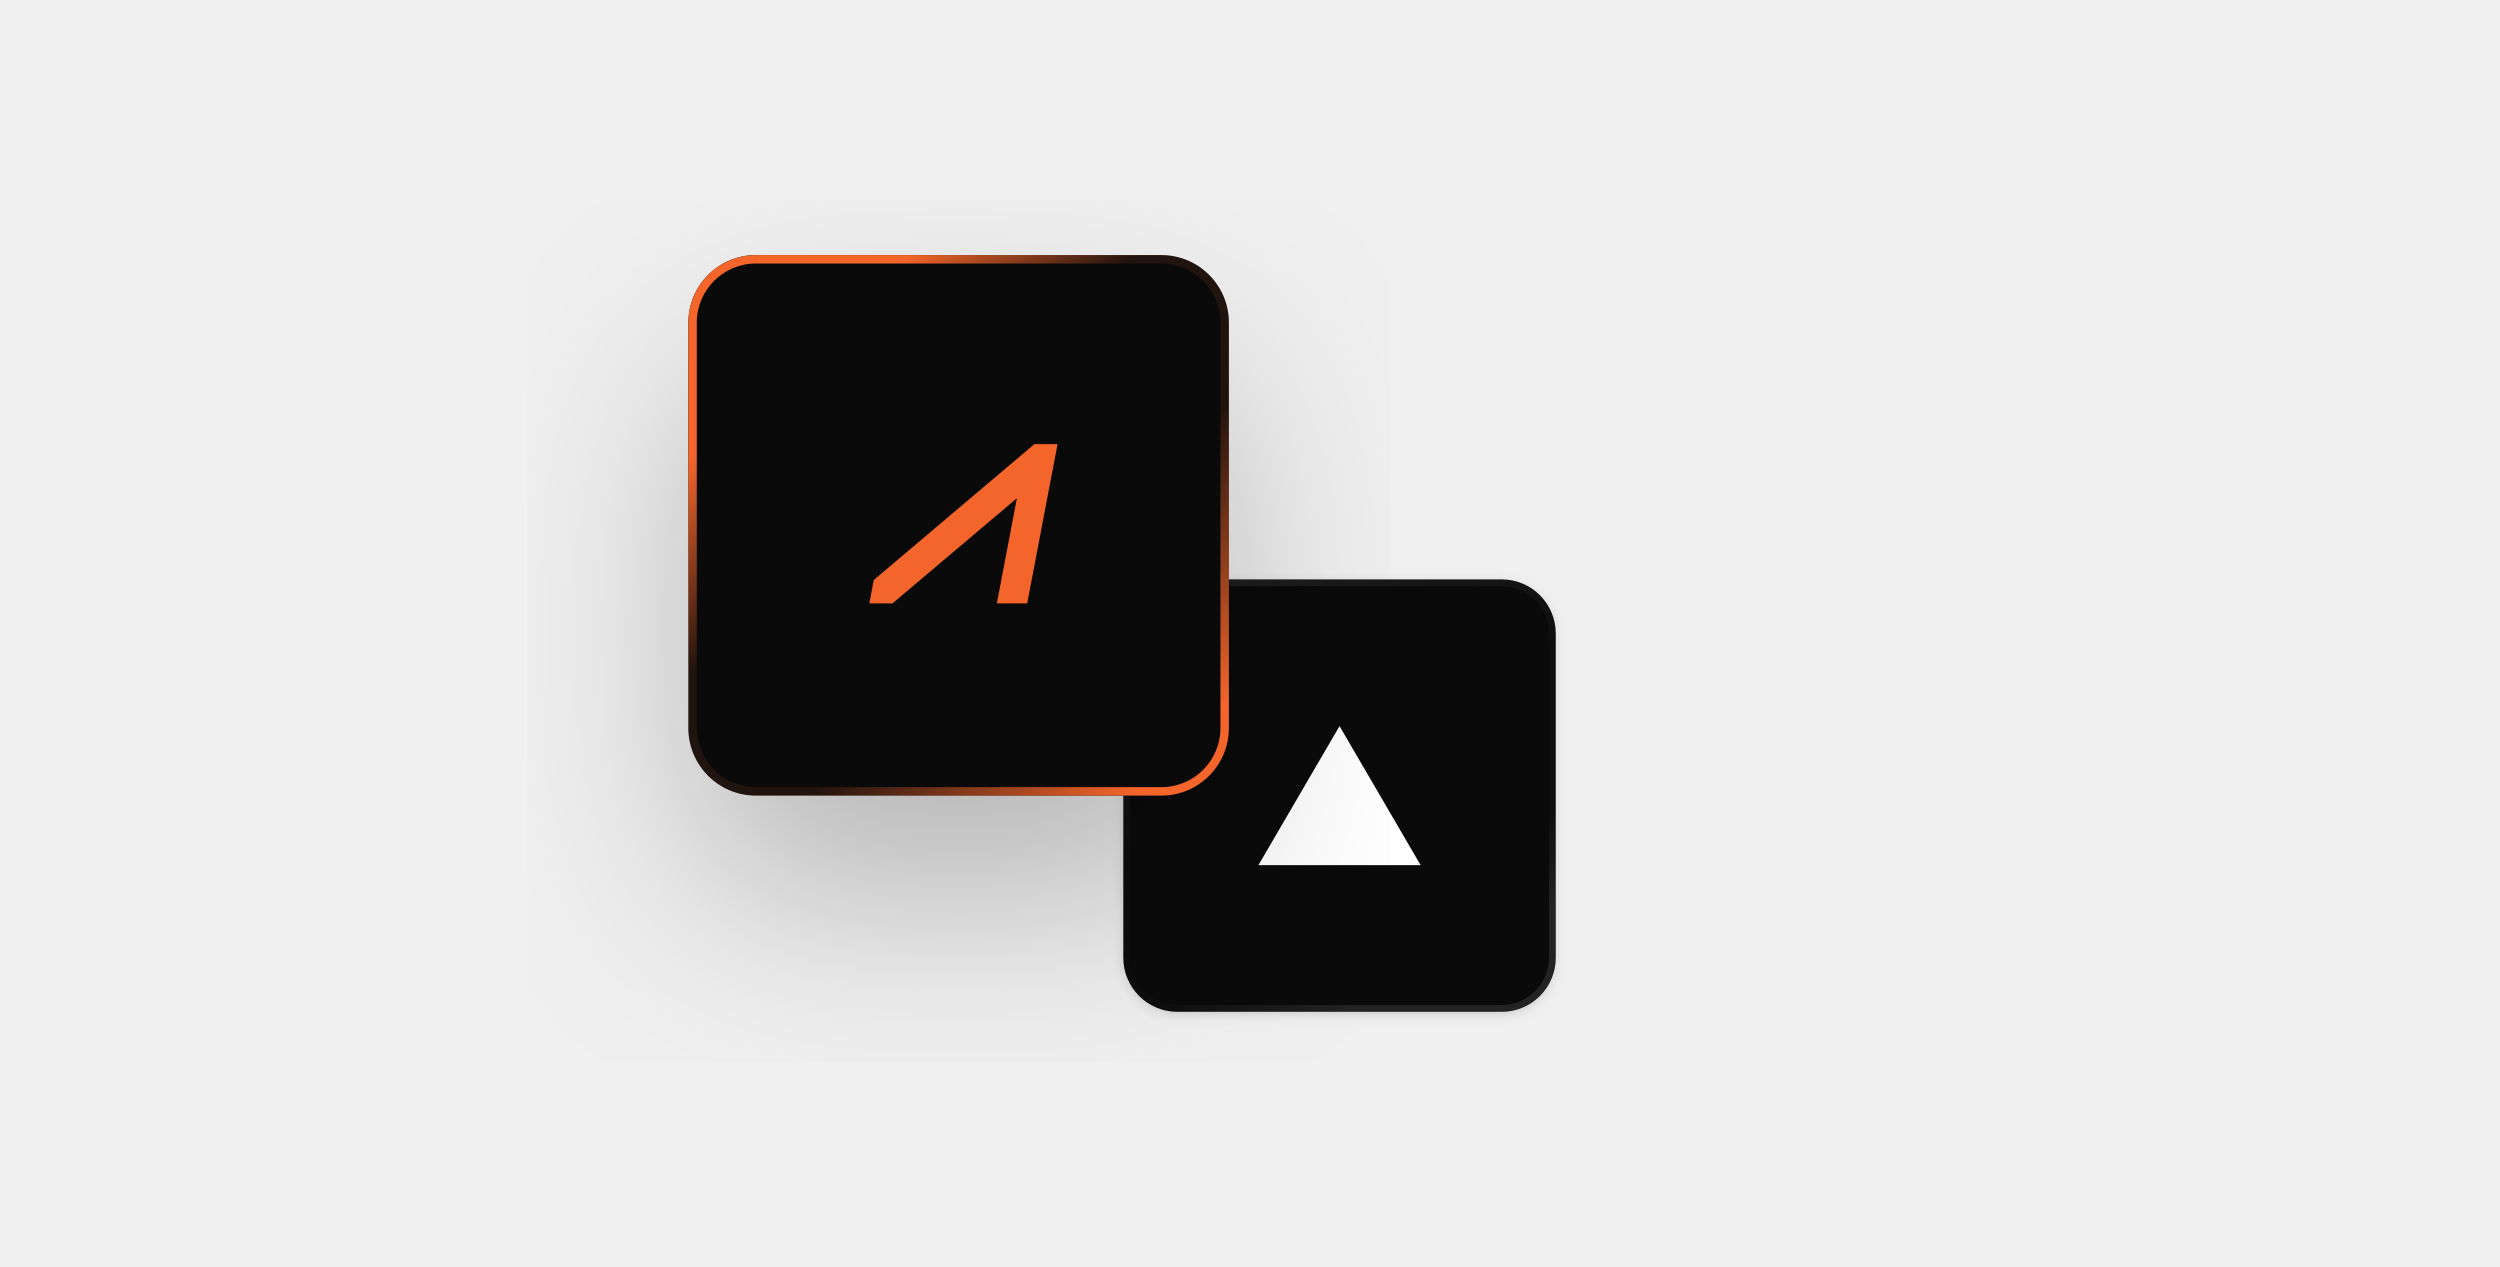
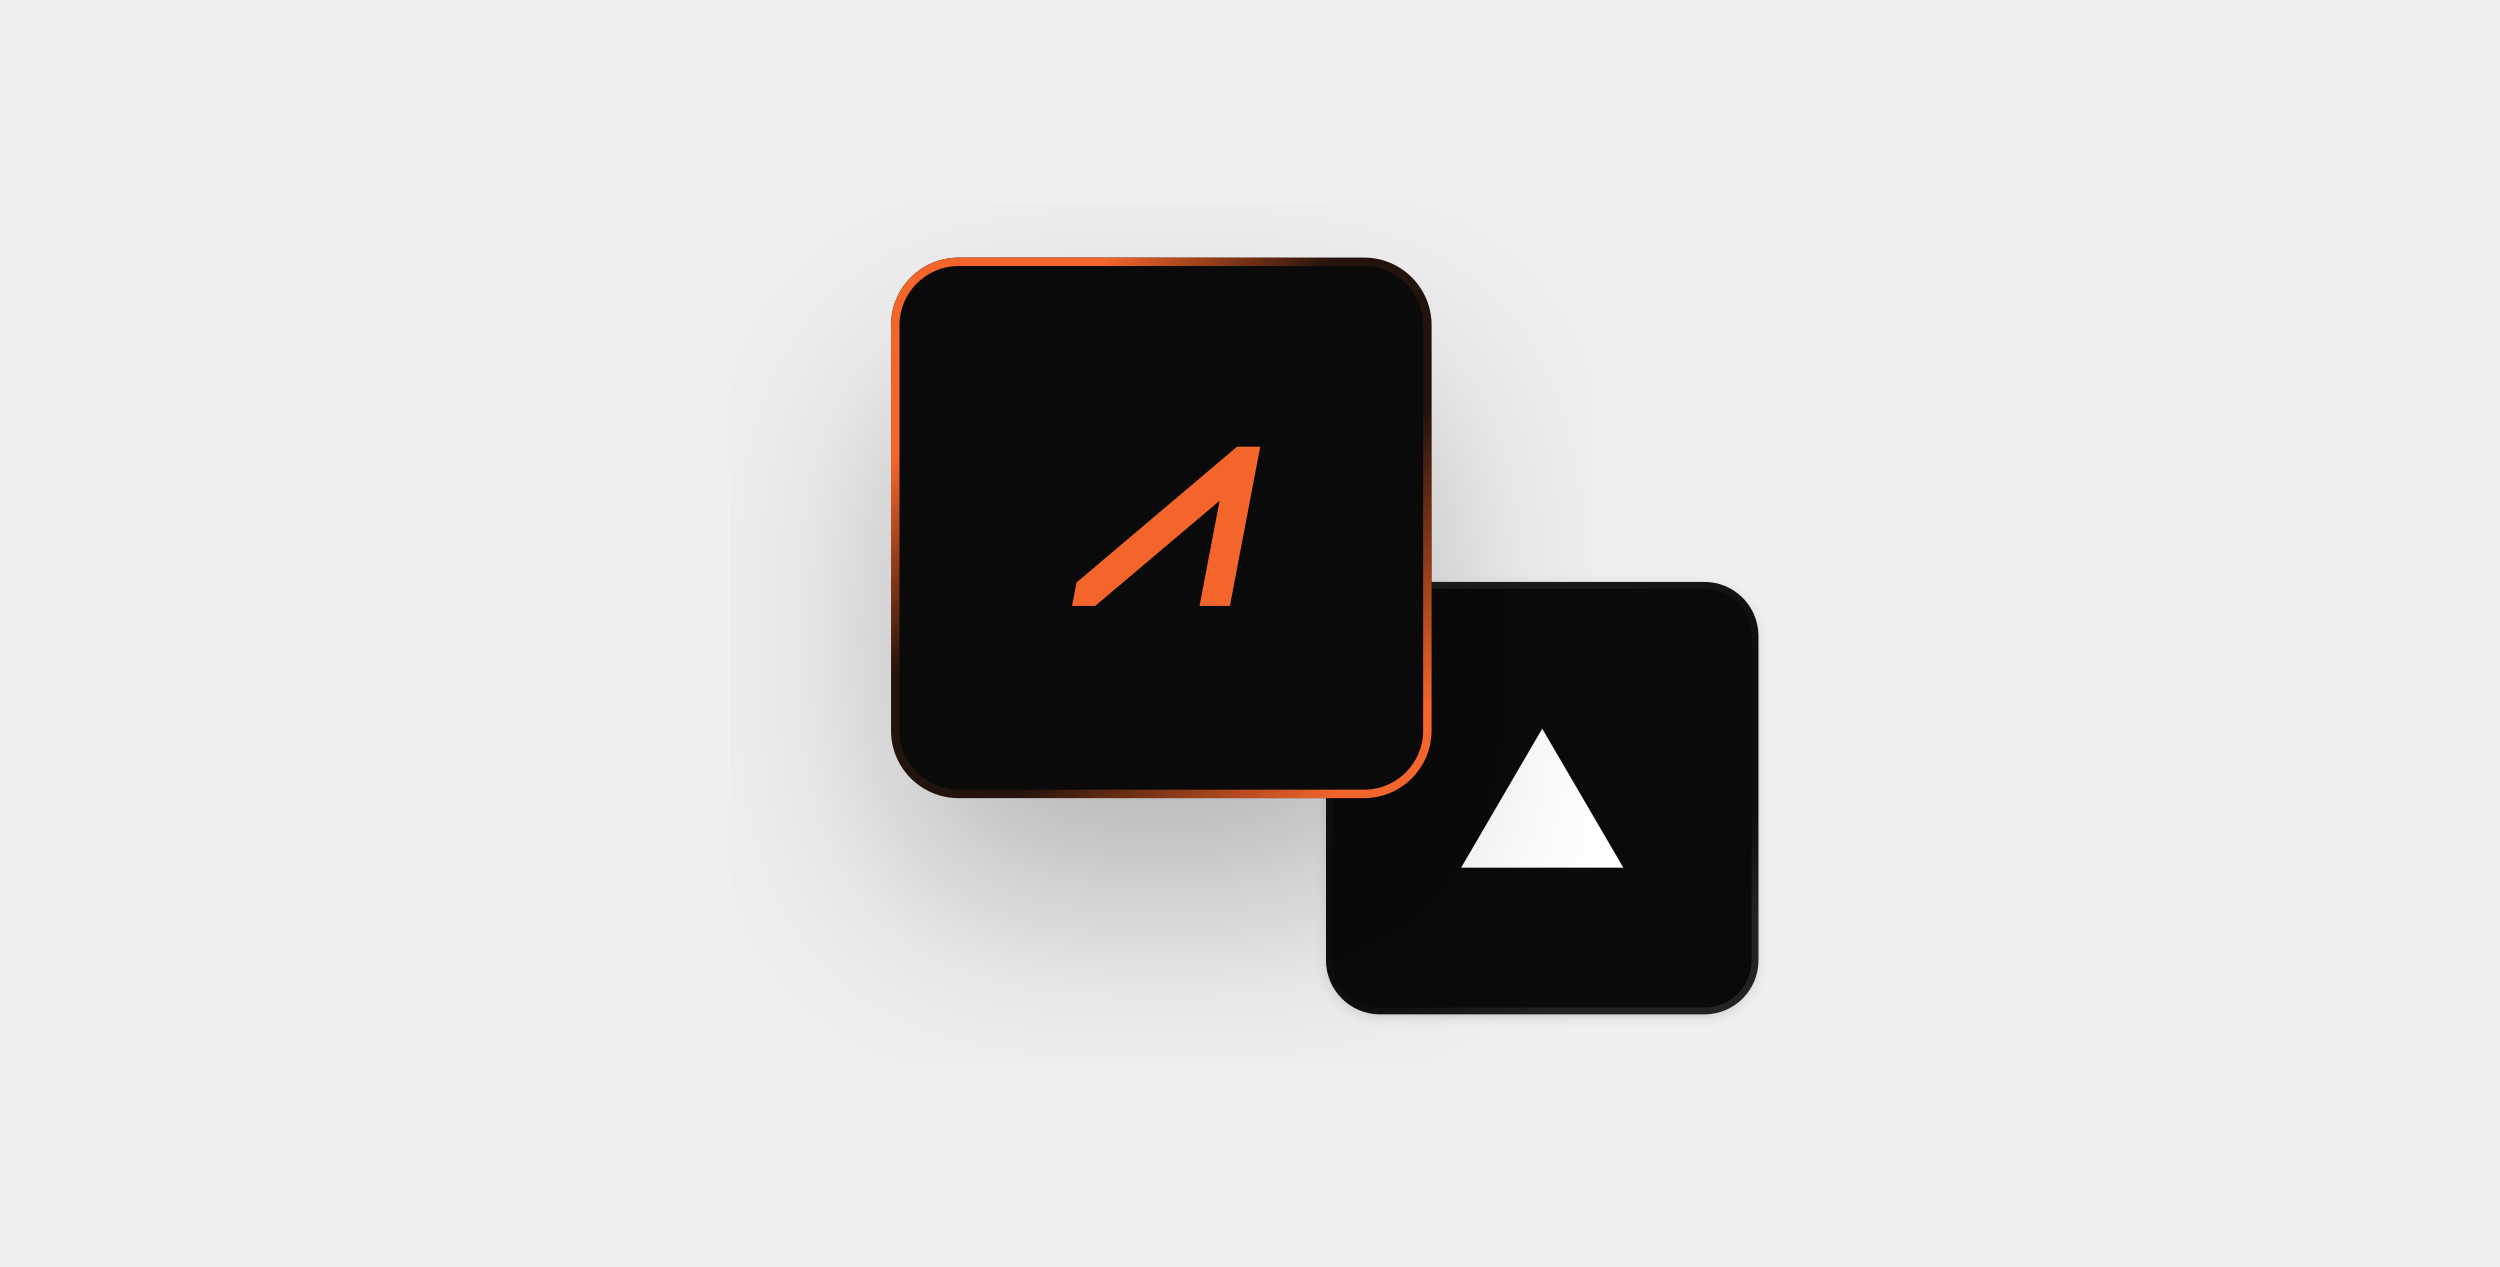
<svg xmlns="http://www.w3.org/2000/svg" width="592" height="300" viewBox="0 0 592 300" fill="none">
-   <g id="azion-to-vercel" transform="translate(125 47.4)">
-     <g id="Icon box" filter="url(#filter0_dd_1616_203)">
-       <mask id="path-3-inside-1_1616_203" fill="white">
-         <path d="M141 102.6C141 95.531 146.731 89.8 153.8 89.8H230.6C237.669 89.8 243.4 95.531 243.4 102.6V179.4C243.4 186.469 237.669 192.2 230.6 192.2H153.8C146.731 192.2 141 186.469 141 179.4V102.6Z" />
-       </mask>
-       <path d="M141 102.6C141 95.531 146.731 89.8 153.8 89.8H230.6C237.669 89.8 243.4 95.531 243.4 102.6V179.4C243.4 186.469 237.669 192.2 230.6 192.2H153.8C146.731 192.2 141 186.469 141 179.4V102.6Z" fill="#0A0A0A" />
-       <path d="M153.8 89.8V91.4H230.6V89.8V88.2H153.8V89.8ZM243.4 102.6H241.8V179.4H243.4H245V102.6H243.4ZM230.6 192.2V190.6H153.8V192.2V193.8H230.6V192.2ZM141 179.4H142.6V102.6H141H139.4V179.4H141ZM153.8 192.2V190.6C147.614 190.6 142.6 185.586 142.6 179.4H141H139.4C139.4 187.353 145.847 193.8 153.8 193.8V192.2ZM243.4 179.4H241.8C241.8 185.586 236.786 190.6 230.6 190.6V192.2V193.8C238.553 193.8 245 187.353 245 179.4H243.4ZM230.6 89.8V91.4C236.786 91.4 241.8 96.415 241.8 102.6H243.4H245C245 94.647 238.553 88.2 230.6 88.2V89.8ZM153.8 89.8V88.2C145.847 88.2 139.4 94.647 139.4 102.6H141H142.6C142.6 96.415 147.614 91.4 153.8 91.4V89.8Z" fill="url(#paint0_linear_1616_203)" fill-opacity="0.1" mask="url(#path-3-inside-1_1616_203)" />
-       <path id="Polygon 1" d="M192.2 124.543L211.4 157.457H173L192.2 124.543Z" fill="white" />
-     </g>
-     <g id="Icon box_2" filter="url(#filter1_d_1616_203)">
-       <mask id="path-6-inside-2_1616_203" fill="white">
-         <path d="M38 29C38 20.163 45.163 13 54 13H150C158.837 13 166 20.163 166 29V125C166 133.837 158.837 141 150 141H54C45.163 141 38 133.837 38 125V29Z" />
-       </mask>
-       <path d="M38 29C38 20.163 45.163 13 54 13H150C158.837 13 166 20.163 166 29V125C166 133.837 158.837 141 150 141H54C45.163 141 38 133.837 38 125V29Z" fill="#0A0A0A" />
-       <path d="M54 13V15H150V13V11H54V13ZM166 29H164V125H166H168V29H166ZM150 141V139H54V141V143H150V141ZM38 125H40V29H38H36V125H38ZM54 141V139C46.268 139 40 132.732 40 125H38H36C36 134.941 44.059 143 54 143V141ZM166 125H164C164 132.732 157.732 139 150 139V141V143C159.941 143 168 134.941 168 125H166ZM150 13V15C157.732 15 164 21.268 164 29H166H168C168 19.059 159.941 11 150 11V13ZM54 13V11C44.059 11 36 19.059 36 29H38H40C40 21.268 46.268 15 54 15V13Z" fill="url(#paint1_linear_1616_203)" mask="url(#path-6-inside-2_1616_203)" />
-       <g id="ai-azion">
-         <path id="Vector" d="M125.429 57.77L118.238 95.484H111.052L115.801 70.573L86.337 95.484H80.857L81.906 89.946L119.942 57.77H125.429Z" fill="#F3652B" />
+   <g transform="translate(173 48)">
+     <g id="All scenes">
+       <g id="azion-to-vercel">
+         <g id="Icon box" filter="url(#filter0_dd_1616_203)">
+           <mask id="path-3-inside-1_1616_203" fill="white">
+             <path d="M141 102.6C141 95.531 146.731 89.8 153.8 89.8H230.6C237.669 89.8 243.4 95.531 243.4 102.6V179.4C243.4 186.469 237.669 192.2 230.6 192.2H153.8C146.731 192.2 141 186.469 141 179.4V102.6Z" />
+           </mask>
+           <path d="M141 102.6C141 95.531 146.731 89.8 153.8 89.8H230.6C237.669 89.8 243.4 95.531 243.4 102.6V179.4C243.4 186.469 237.669 192.2 230.6 192.2H153.8C146.731 192.2 141 186.469 141 179.4V102.6Z" fill="#0A0A0A" />
+           <path d="M153.8 89.8V91.4H230.6V89.8V88.2H153.8V89.8ZM243.4 102.6H241.8V179.4H243.4H245V102.6H243.4ZM230.6 192.2V190.6H153.8V192.2V193.8H230.6V192.2ZM141 179.4H142.6V102.6H141H139.4V179.4H141ZM153.8 192.2V190.6C147.614 190.6 142.6 185.586 142.6 179.4H141H139.4C139.4 187.353 145.847 193.8 153.8 193.8V192.2ZM243.4 179.4H241.8C241.8 185.586 236.786 190.6 230.6 190.6V192.2V193.8C238.553 193.8 245 187.353 245 179.4H243.4ZM230.6 89.8V91.4C236.786 91.4 241.8 96.415 241.8 102.6H243.4H245C245 94.647 238.553 88.2 230.6 88.2V89.8ZM153.8 89.8V88.2C145.847 88.2 139.4 94.647 139.4 102.6H141H142.6C142.6 96.415 147.614 91.4 153.8 91.4V89.8Z" fill="url(#paint0_linear_1616_203)" fill-opacity="0.1" mask="url(#path-3-inside-1_1616_203)" />
+           <path id="Polygon 1" d="M192.2 124.543L211.4 157.457H173L192.2 124.543Z" fill="white" />
+         </g>
+         <g id="Icon box_2" filter="url(#filter1_d_1616_203)">
+           <mask id="path-6-inside-2_1616_203" fill="white">
+             <path d="M38 29C38 20.163 45.163 13 54 13H150C158.837 13 166 20.163 166 29V125C166 133.837 158.837 141 150 141H54C45.163 141 38 133.837 38 125V29Z" />
+           </mask>
+           <path d="M38 29C38 20.163 45.163 13 54 13H150C158.837 13 166 20.163 166 29V125C166 133.837 158.837 141 150 141H54C45.163 141 38 133.837 38 125V29Z" fill="#0A0A0A" />
+           <path d="M54 13V15H150V13V11H54V13ZM166 29H164V125H166H168V29H166ZM150 141V139H54V141V143H150V141ZM38 125H40V29H38H36V125H38ZM54 141V139C46.268 139 40 132.732 40 125H38H36C36 134.941 44.059 143 54 143V141ZM166 125H164C164 132.732 157.732 139 150 139V141V143C159.941 143 168 134.941 168 125H166ZM150 13V15C157.732 15 164 21.268 164 29H166H168C168 19.059 159.941 11 150 11V13ZM54 13V11C44.059 11 36 19.059 36 29H38H40C40 21.268 46.268 15 54 15V13Z" fill="url(#paint1_linear_1616_203)" mask="url(#path-6-inside-2_1616_203)" />
+           <g id="ai-azion">
+             <path id="Vector" d="M125.429 57.77L118.238 95.484H111.052L115.801 70.573L86.337 95.484H80.857L81.906 89.946L119.942 57.77H125.429Z" fill="#F3652B" />
+           </g>
+         </g>
      </g>
    </g>
  </g>
  <defs>
    <filter id="filter0_dd_1616_203" x="138.6" y="88.2" width="107.2" height="107.2" filterUnits="userSpaceOnUse" color-interpolation-filters="sRGB">
      <feFlood flood-opacity="0" result="BackgroundImageFix" />
      <feColorMatrix in="SourceAlpha" type="matrix" values="0 0 0 0 0 0 0 0 0 0 0 0 0 0 0 0 0 0 127 0" result="hardAlpha" />
      <feMorphology radius="0.8" operator="erode" in="SourceAlpha" result="effect1_dropShadow_1616_203" />
      <feOffset dy="0.8" />
      <feGaussianBlur stdDeviation="0.8" />
      <feColorMatrix type="matrix" values="0 0 0 0 0 0 0 0 0 0 0 0 0 0 0 0 0 0 0.1 0" />
      <feBlend mode="normal" in2="BackgroundImageFix" result="effect1_dropShadow_1616_203" />
      <feColorMatrix in="SourceAlpha" type="matrix" values="0 0 0 0 0 0 0 0 0 0 0 0 0 0 0 0 0 0 127 0" result="hardAlpha" />
      <feOffset dy="0.8" />
      <feGaussianBlur stdDeviation="1.2" />
      <feColorMatrix type="matrix" values="0 0 0 0 0 0 0 0 0 0 0 0 0 0 0 0 0 0 0.1 0" />
      <feBlend mode="normal" in2="effect1_dropShadow_1616_203" result="effect2_dropShadow_1616_203" />
      <feBlend mode="normal" in="SourceGraphic" in2="effect2_dropShadow_1616_203" result="shape" />
    </filter>
    <filter id="filter1_d_1616_203" x="0" y="0" width="204" height="204" filterUnits="userSpaceOnUse" color-interpolation-filters="sRGB">
      <feFlood flood-opacity="0" result="BackgroundImageFix" />
      <feColorMatrix in="SourceAlpha" type="matrix" values="0 0 0 0 0 0 0 0 0 0 0 0 0 0 0 0 0 0 127 0" result="hardAlpha" />
      <feMorphology radius="12" operator="erode" in="SourceAlpha" result="effect1_dropShadow_1616_203" />
      <feOffset dy="25" />
      <feGaussianBlur stdDeviation="25" />
      <feColorMatrix type="matrix" values="0 0 0 0 0 0 0 0 0 0 0 0 0 0 0 0 0 0 0.25 0" />
      <feBlend mode="normal" in2="BackgroundImageFix" result="effect1_dropShadow_1616_203" />
      <feBlend mode="normal" in="SourceGraphic" in2="effect1_dropShadow_1616_203" result="shape" />
    </filter>
    <linearGradient id="paint0_linear_1616_203" x1="141" y1="89.8" x2="192.2" y2="192.2" gradientUnits="userSpaceOnUse">
      <stop stop-color="white" />
      <stop offset="0.548" stop-color="white" stop-opacity="0.1" />
      <stop offset="0.817" stop-color="white" stop-opacity="0.1" />
      <stop offset="1" stop-color="white" />
    </linearGradient>
    <linearGradient id="paint1_linear_1616_203" x1="64.5" y1="37" x2="153" y2="131" gradientUnits="userSpaceOnUse">
      <stop stop-color="#F3652B" />
-       <stop offset="0.285" stop-color="#F3652B" stop-opacity="0.1" />
-       <stop offset="0.6" stop-color="#F3652B" stop-opacity="0.1" />
+       <stop offset="0.285" stop-color="#FE601F" stop-opacity="0.1" />
+       <stop offset="0.6" stop-color="#FE601F" stop-opacity="0.1" />
      <stop offset="1" stop-color="#F3652B" />
    </linearGradient>
  </defs>
</svg>
